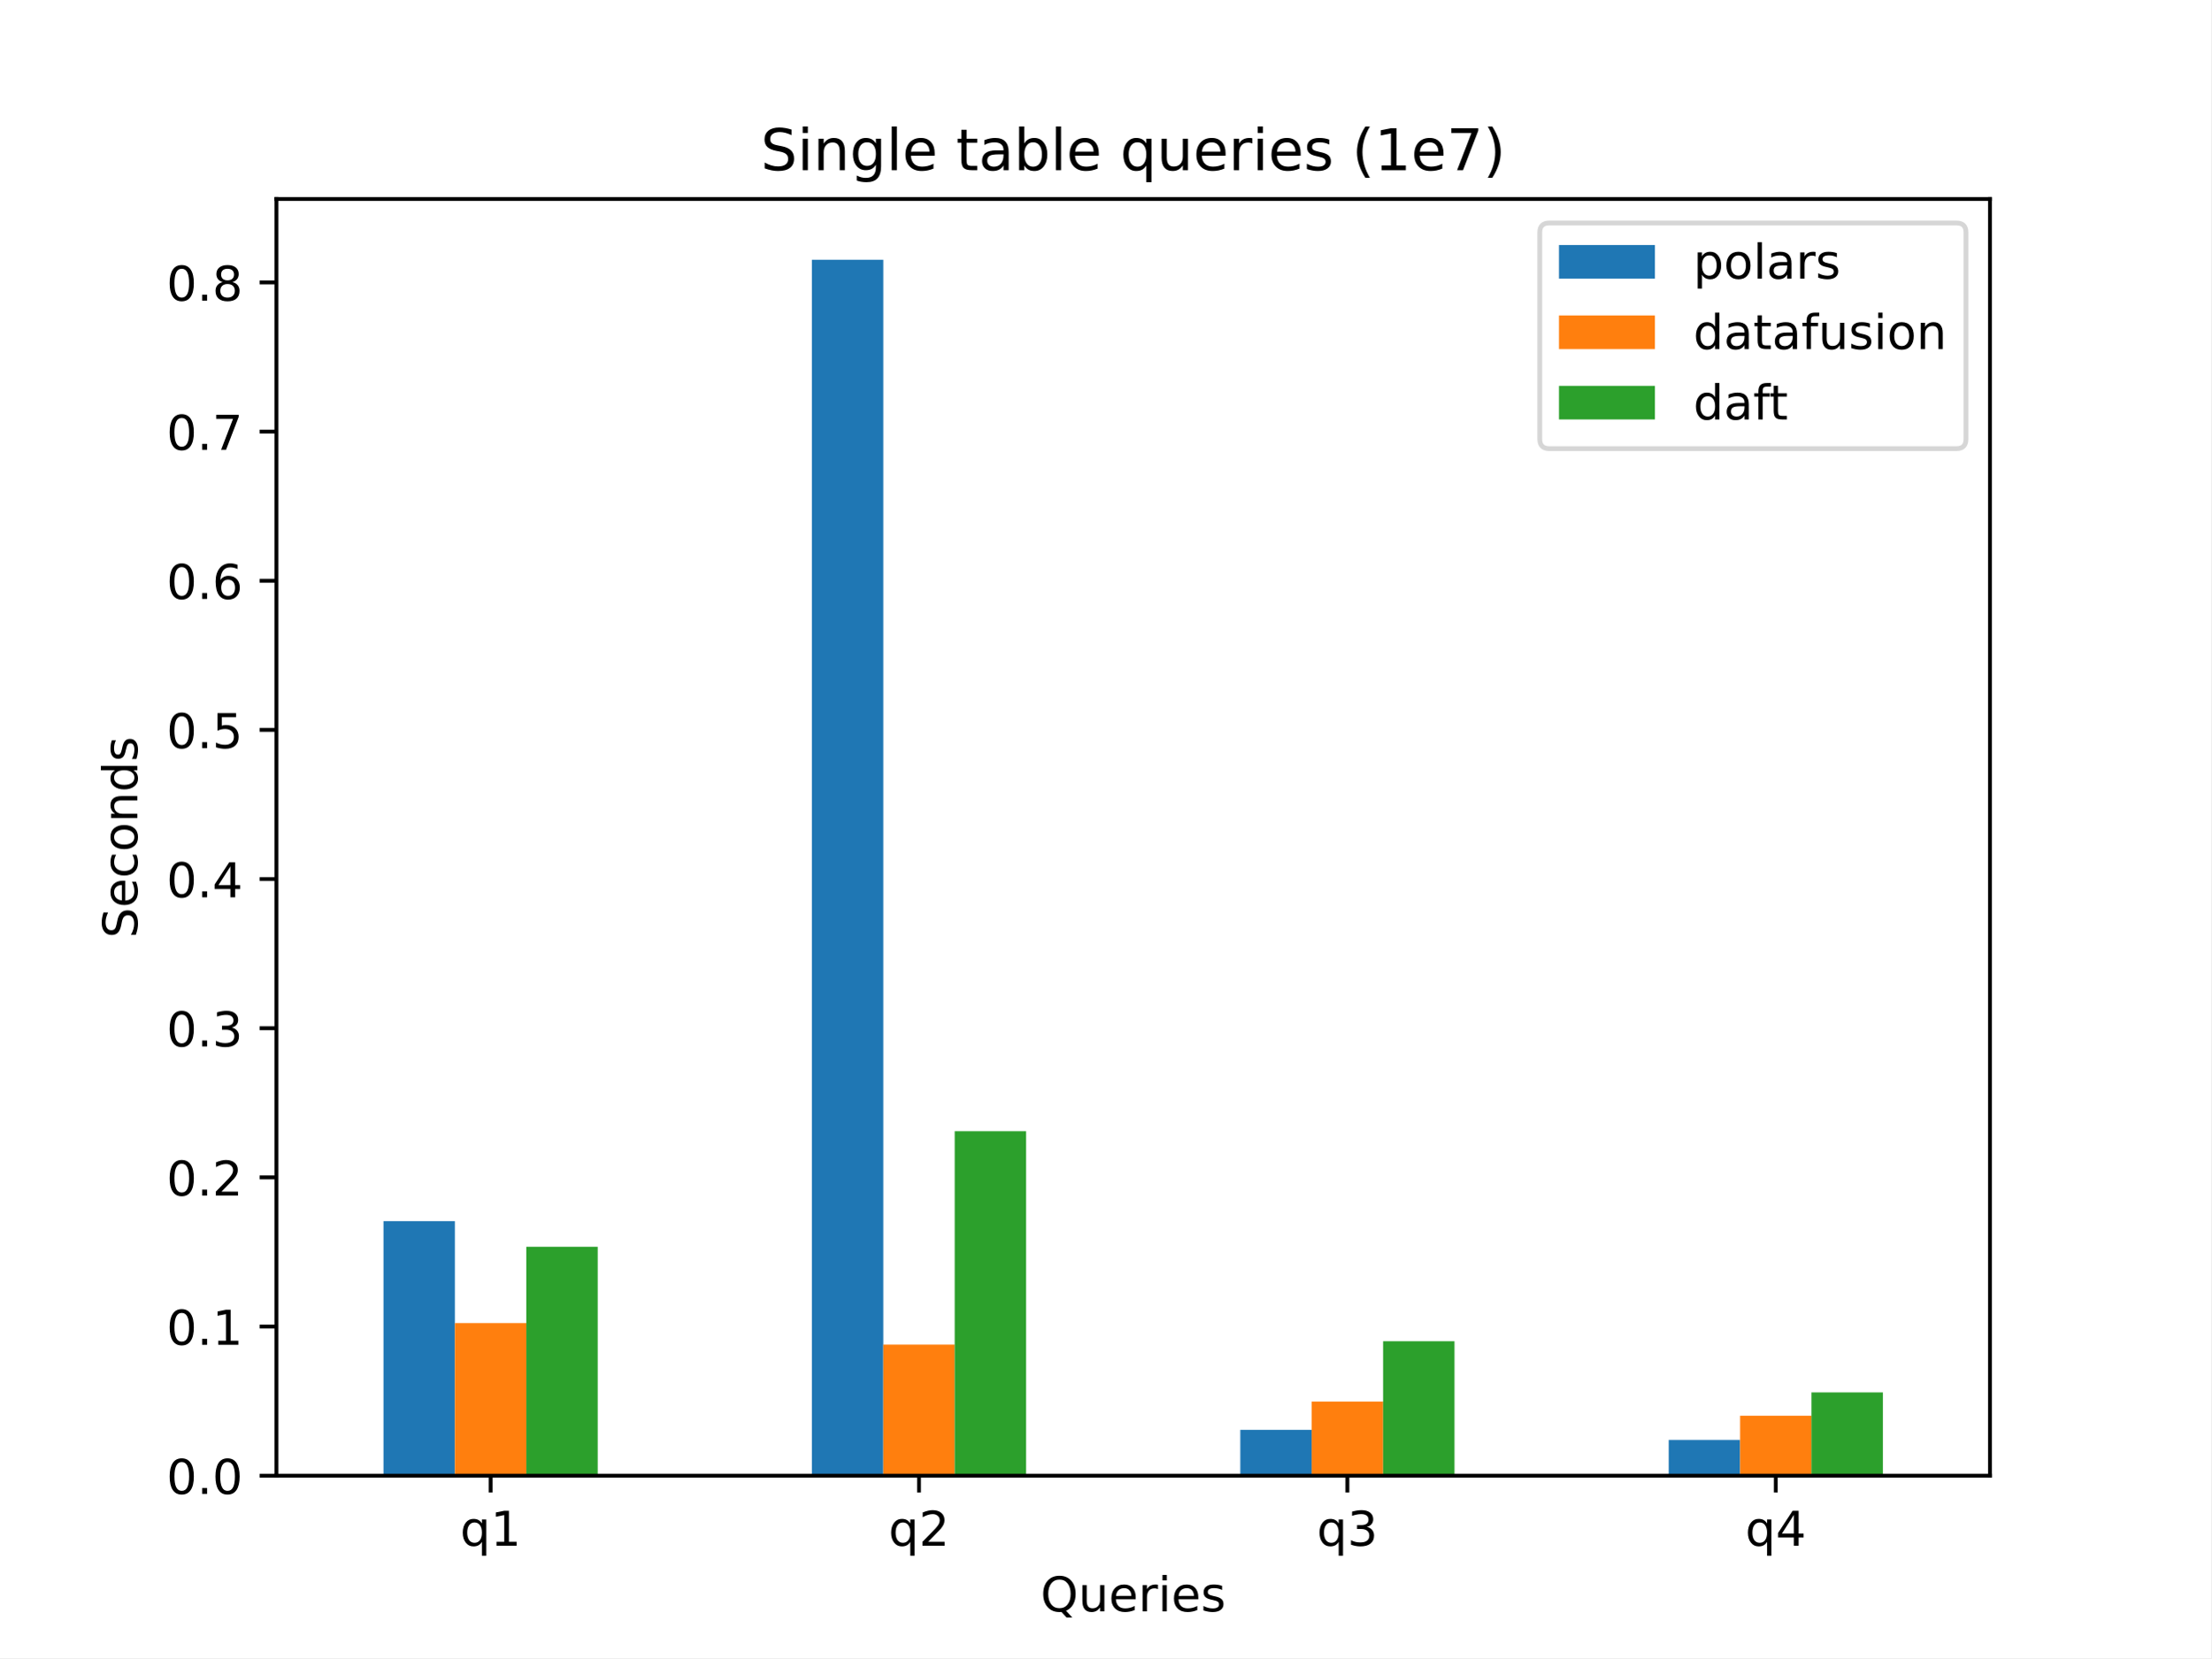
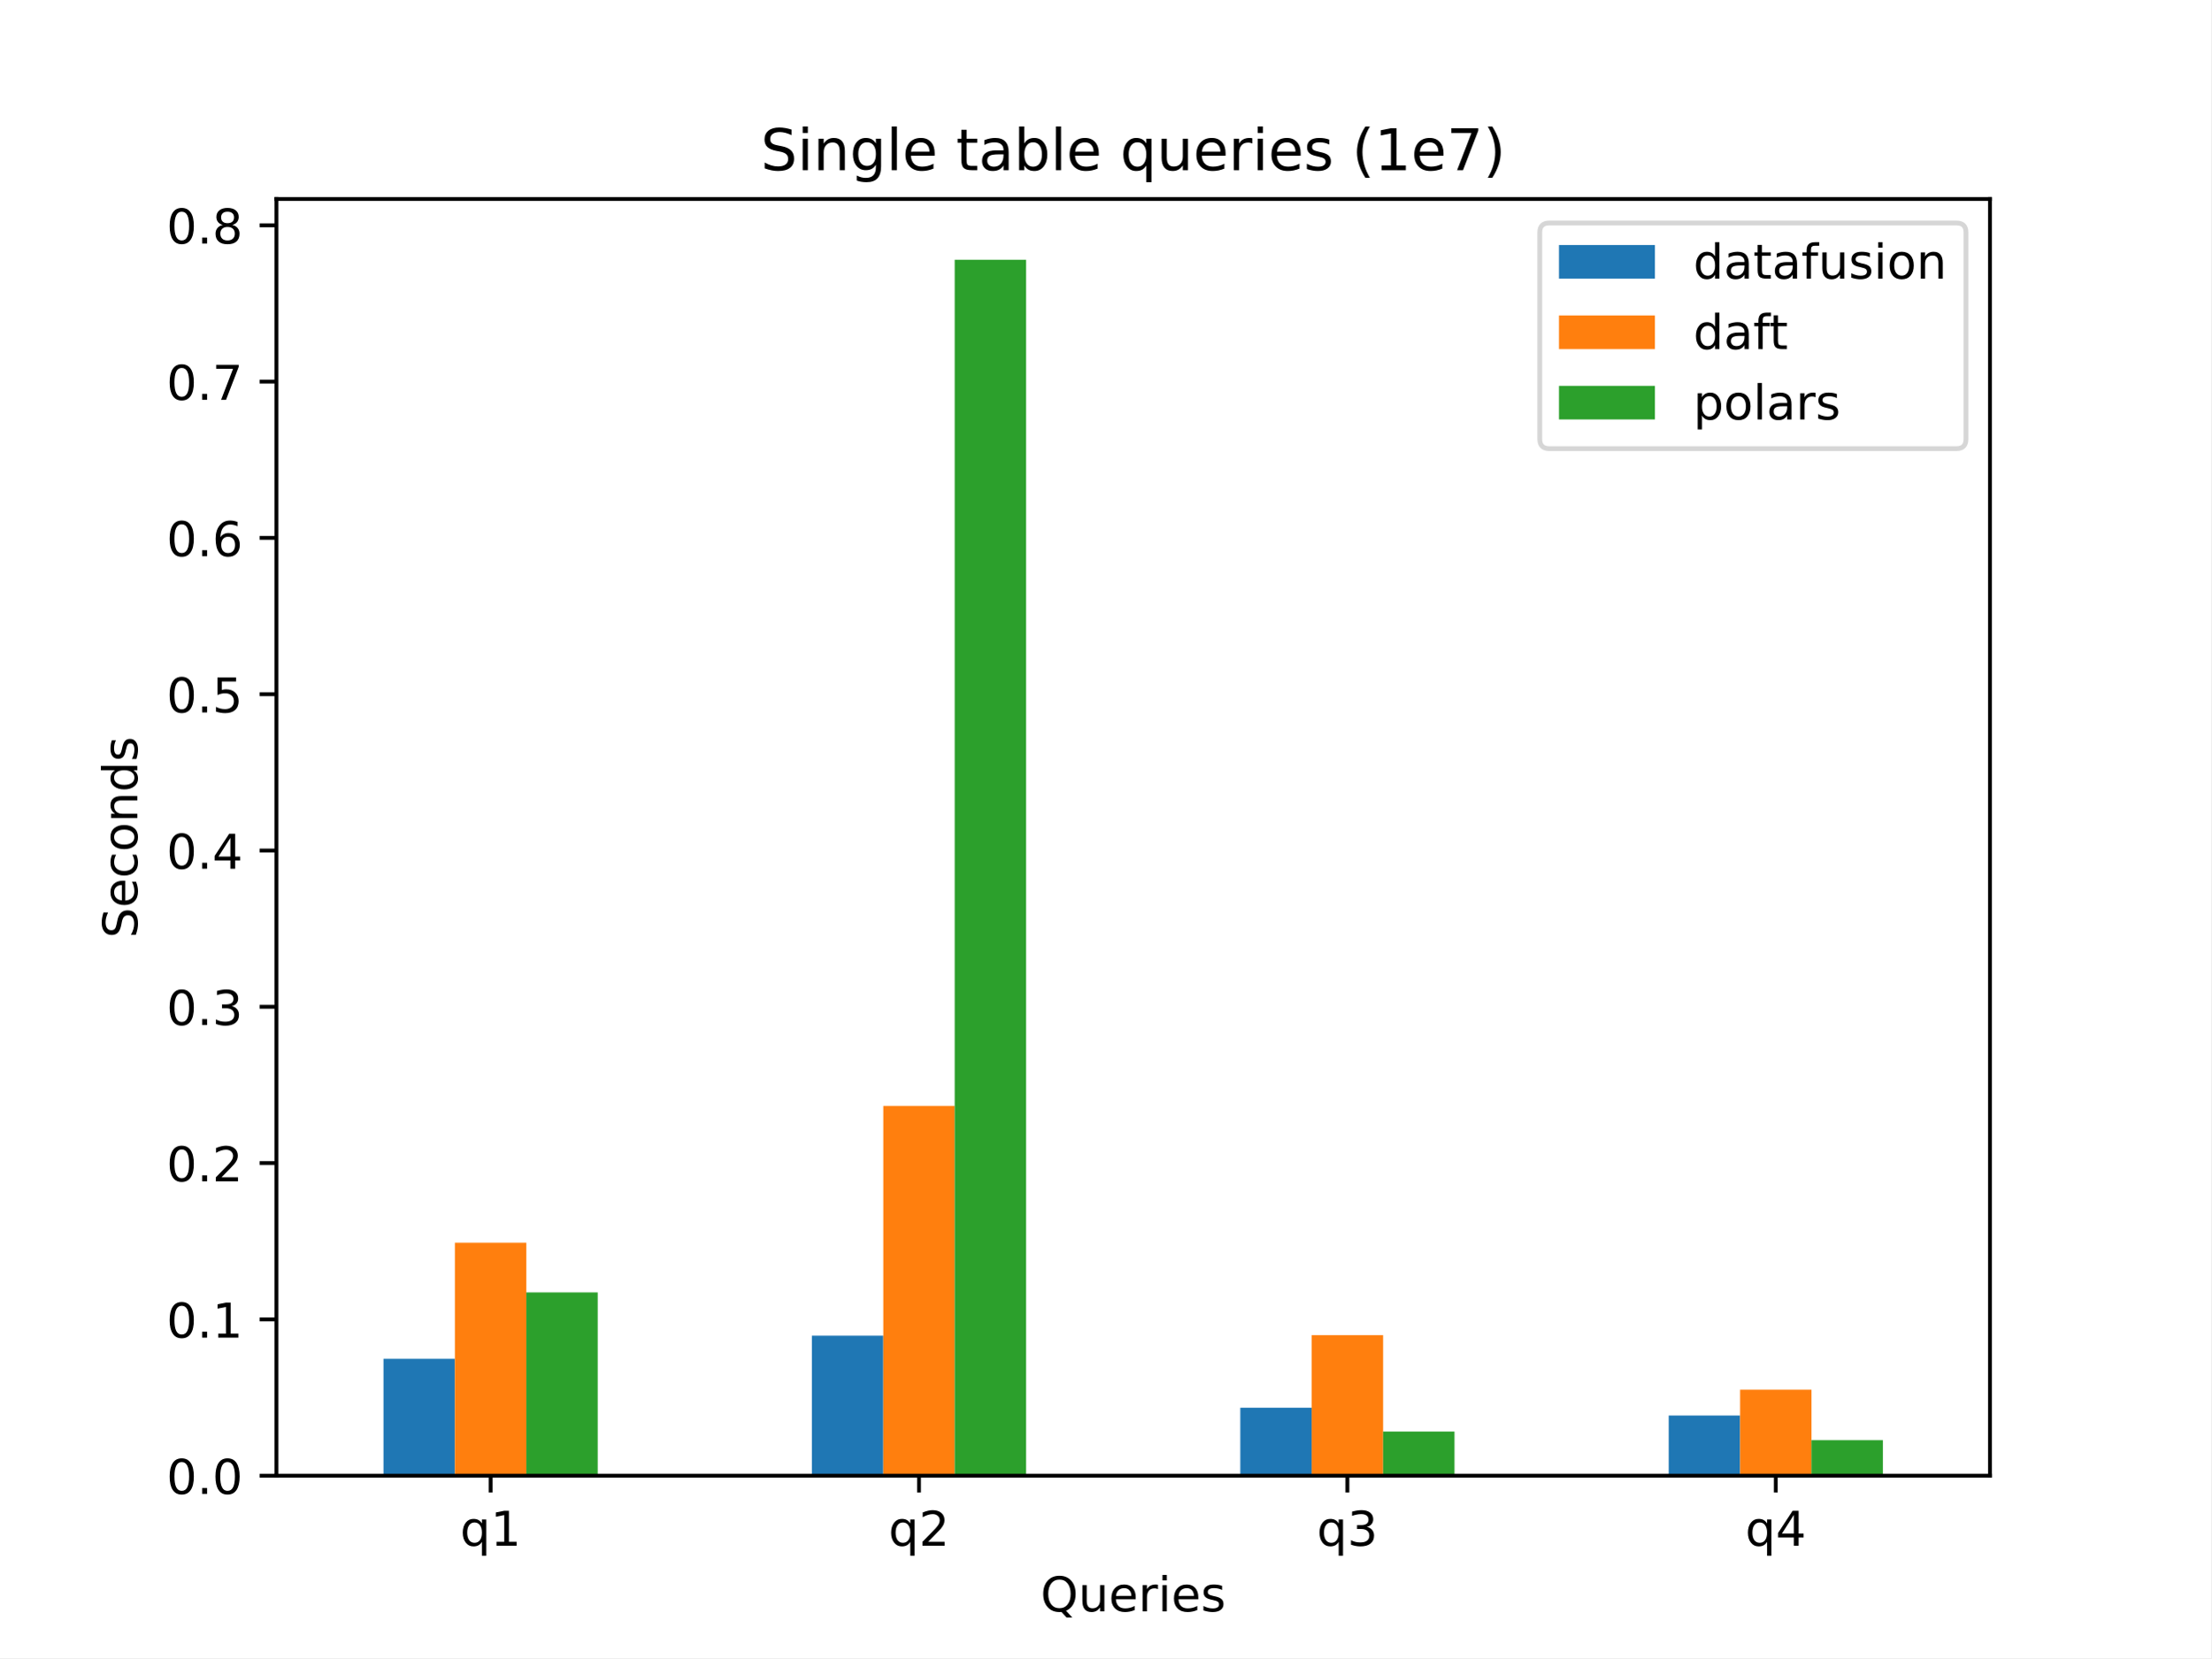
<svg xmlns="http://www.w3.org/2000/svg" xmlns:xlink="http://www.w3.org/1999/xlink" width="460.8pt" height="345.6pt" viewBox="0 0 460.8 345.6" version="1.1">
  <defs>
    <style type="text/css">*{stroke-linejoin: round; stroke-linecap: butt}</style>
  </defs>
  <g id="figure_1">
    <g id="patch_1">
      <path d="M 0 345.6  L 460.8 345.6  L 460.8 0  L 0 0  z " style="fill: #ffffff" />
    </g>
    <g id="axes_1">
      <g id="patch_2">
        <path d="M 57.6 307.584  L 414.72 307.584  L 414.72 41.472  L 57.6 41.472  z " style="fill: #ffffff" />
      </g>
      <g id="patch_3">
-         <path d="M 79.92 307.584  L 94.8 307.584  L 94.8 254.522  L 79.92 254.522  z " clip-path="url(#pd38b651dac)" style="fill: #1f77b4" />
+         <path d="M 79.92 307.584  L 94.8 307.584  L 94.8 283.219  L 79.92 283.219  z " clip-path="url(#p27d5dcea95)" style="fill: #1f77b4" />
      </g>
      <g id="patch_4">
-         <path d="M 169.2 307.584  L 184.08 307.584  L 184.08 54.144  L 169.2 54.144  z " clip-path="url(#pd38b651dac)" style="fill: #1f77b4" />
+         <path d="M 169.2 307.584  L 184.08 307.584  L 184.08 278.394  L 169.2 278.394  z " clip-path="url(#p27d5dcea95)" style="fill: #1f77b4" />
      </g>
      <g id="patch_5">
-         <path d="M 258.48 307.584  L 273.36 307.584  L 273.36 298.016  L 258.48 298.016  z " clip-path="url(#pd38b651dac)" style="fill: #1f77b4" />
+         <path d="M 258.48 307.584  L 273.36 307.584  L 273.36 293.412  L 258.48 293.412  z " clip-path="url(#p27d5dcea95)" style="fill: #1f77b4" />
      </g>
      <g id="patch_6">
-         <path d="M 347.76 307.584  L 362.64 307.584  L 362.64 300.137  L 347.76 300.137  z " clip-path="url(#pd38b651dac)" style="fill: #1f77b4" />
+         <path d="M 347.76 307.584  L 362.64 307.584  L 362.64 295.036  L 347.76 295.036  z " clip-path="url(#p27d5dcea95)" style="fill: #1f77b4" />
      </g>
      <g id="patch_7">
-         <path d="M 94.8 307.584  L 109.68 307.584  L 109.68 275.778  L 94.8 275.778  z " clip-path="url(#pd38b651dac)" style="fill: #ff7f0e" />
+         <path d="M 94.8 307.584  L 109.68 307.584  L 109.68 259.031  L 94.8 259.031  z " clip-path="url(#p27d5dcea95)" style="fill: #ff7f0e" />
      </g>
      <g id="patch_8">
-         <path d="M 184.08 307.584  L 198.96 307.584  L 198.96 280.246  L 184.08 280.246  z " clip-path="url(#pd38b651dac)" style="fill: #ff7f0e" />
+         <path d="M 184.08 307.584  L 198.96 307.584  L 198.96 230.506  L 184.08 230.506  z " clip-path="url(#p27d5dcea95)" style="fill: #ff7f0e" />
      </g>
      <g id="patch_9">
-         <path d="M 273.36 307.584  L 288.24 307.584  L 288.24 292.136  L 273.36 292.136  z " clip-path="url(#pd38b651dac)" style="fill: #ff7f0e" />
+         <path d="M 273.36 307.584  L 288.24 307.584  L 288.24 278.292  L 273.36 278.292  z " clip-path="url(#p27d5dcea95)" style="fill: #ff7f0e" />
      </g>
      <g id="patch_10">
-         <path d="M 362.64 307.584  L 377.52 307.584  L 377.52 295.081  L 362.64 295.081  z " clip-path="url(#pd38b651dac)" style="fill: #ff7f0e" />
+         <path d="M 362.64 307.584  L 377.52 307.584  L 377.52 289.657  L 362.64 289.657  z " clip-path="url(#p27d5dcea95)" style="fill: #ff7f0e" />
      </g>
      <g id="patch_11">
-         <path d="M 109.68 307.584  L 124.56 307.584  L 124.56 259.861  L 109.68 259.861  z " clip-path="url(#pd38b651dac)" style="fill: #2ca02c" />
+         <path d="M 109.68 307.584  L 124.56 307.584  L 124.56 269.377  L 109.68 269.377  z " clip-path="url(#p27d5dcea95)" style="fill: #2ca02c" />
      </g>
      <g id="patch_12">
-         <path d="M 198.96 307.584  L 213.84 307.584  L 213.84 235.778  L 198.96 235.778  z " clip-path="url(#pd38b651dac)" style="fill: #2ca02c" />
+         <path d="M 198.96 307.584  L 213.84 307.584  L 213.84 54.144  L 198.96 54.144  z " clip-path="url(#p27d5dcea95)" style="fill: #2ca02c" />
      </g>
      <g id="patch_13">
-         <path d="M 288.24 307.584  L 303.12 307.584  L 303.12 279.552  L 288.24 279.552  z " clip-path="url(#pd38b651dac)" style="fill: #2ca02c" />
+         <path d="M 288.24 307.584  L 303.12 307.584  L 303.12 298.383  L 288.24 298.383  z " clip-path="url(#p27d5dcea95)" style="fill: #2ca02c" />
      </g>
      <g id="patch_14">
-         <path d="M 377.52 307.584  L 392.4 307.584  L 392.4 290.219  L 377.52 290.219  z " clip-path="url(#pd38b651dac)" style="fill: #2ca02c" />
+         <path d="M 377.52 307.584  L 392.4 307.584  L 392.4 300.172  L 377.52 300.172  z " clip-path="url(#p27d5dcea95)" style="fill: #2ca02c" />
      </g>
      <g id="matplotlib.axis_1">
        <g id="xtick_1">
          <g id="line2d_1">
            <defs>
-               <path id="m942ba3b052" d="M 0 0  L 0 3.5  " style="stroke: #000000; stroke-width: 0.8" />
-             </defs>
-             <g>
-               <use xlink:href="#m942ba3b052" x="102.24" y="307.584" style="stroke: #000000; stroke-width: 0.8" />
+               <path id="m4e1889962d" d="M 0 0  L 0 3.5  " style="stroke: #000000; stroke-width: 0.8" />
+             </defs>
+             <g>
+               <use xlink:href="#m4e1889962d" x="102.24" y="307.584" style="stroke: #000000; stroke-width: 0.8" />
            </g>
          </g>
          <g id="text_1">
            <g transform="translate(95.88453 322.1824) scale(0.1 -0.1)">
              <defs>
                <path id="DejaVuSans-71" d="M 947 1747  Q 947 1113 1208 752  Q 1469 391 1925 391  Q 2381 391 2643 752  Q 2906 1113 2906 1747  Q 2906 2381 2643 2742  Q 2381 3103 1925 3103  Q 1469 3103 1208 2742  Q 947 2381 947 1747  z M 2906 525  Q 2725 213 2448 61  Q 2172 -91 1784 -91  Q 1150 -91 751 415  Q 353 922 353 1747  Q 353 2572 751 3078  Q 1150 3584 1784 3584  Q 2172 3584 2448 3432  Q 2725 3281 2906 2969  L 2906 3500  L 3481 3500  L 3481 -1331  L 2906 -1331  L 2906 525  z " transform="scale(0.015625)" />
                <path id="DejaVuSans-31" d="M 794 531  L 1825 531  L 1825 4091  L 703 3866  L 703 4441  L 1819 4666  L 2450 4666  L 2450 531  L 3481 531  L 3481 0  L 794 0  L 794 531  z " transform="scale(0.015625)" />
              </defs>
              <use xlink:href="#DejaVuSans-71" />
              <use xlink:href="#DejaVuSans-31" transform="translate(63.47656 0)" />
            </g>
          </g>
        </g>
        <g id="xtick_2">
          <g id="line2d_2">
            <g>
-               <use xlink:href="#m942ba3b052" x="191.52" y="307.584" style="stroke: #000000; stroke-width: 0.8" />
+               <use xlink:href="#m4e1889962d" x="191.52" y="307.584" style="stroke: #000000; stroke-width: 0.8" />
            </g>
          </g>
          <g id="text_2">
            <g transform="translate(185.1645 322.1824) scale(0.1 -0.1)">
              <defs>
                <path id="DejaVuSans-32" d="M 1228 531  L 3431 531  L 3431 0  L 469 0  L 469 531  Q 828 903 1448 1529  Q 2069 2156 2228 2338  Q 2531 2678 2651 2914  Q 2772 3150 2772 3378  Q 2772 3750 2511 3984  Q 2250 4219 1831 4219  Q 1534 4219 1204 4116  Q 875 4013 500 3803  L 500 4441  Q 881 4594 1212 4672  Q 1544 4750 1819 4750  Q 2544 4750 2975 4387  Q 3406 4025 3406 3419  Q 3406 3131 3298 2873  Q 3191 2616 2906 2266  Q 2828 2175 2409 1742  Q 1991 1309 1228 531  z " transform="scale(0.015625)" />
              </defs>
              <use xlink:href="#DejaVuSans-71" />
              <use xlink:href="#DejaVuSans-32" transform="translate(63.47656 0)" />
            </g>
          </g>
        </g>
        <g id="xtick_3">
          <g id="line2d_3">
            <g>
-               <use xlink:href="#m942ba3b052" x="280.8" y="307.584" style="stroke: #000000; stroke-width: 0.8" />
+               <use xlink:href="#m4e1889962d" x="280.8" y="307.584" style="stroke: #000000; stroke-width: 0.8" />
            </g>
          </g>
          <g id="text_3">
            <g transform="translate(274.4445 322.1824) scale(0.1 -0.1)">
              <defs>
                <path id="DejaVuSans-33" d="M 2597 2516  Q 3050 2419 3304 2112  Q 3559 1806 3559 1356  Q 3559 666 3084 287  Q 2609 -91 1734 -91  Q 1441 -91 1130 -33  Q 819 25 488 141  L 488 750  Q 750 597 1062 519  Q 1375 441 1716 441  Q 2309 441 2620 675  Q 2931 909 2931 1356  Q 2931 1769 2642 2001  Q 2353 2234 1838 2234  L 1294 2234  L 1294 2753  L 1863 2753  Q 2328 2753 2575 2939  Q 2822 3125 2822 3475  Q 2822 3834 2567 4026  Q 2313 4219 1838 4219  Q 1578 4219 1281 4162  Q 984 4106 628 3988  L 628 4550  Q 988 4650 1302 4700  Q 1616 4750 1894 4750  Q 2613 4750 3031 4423  Q 3450 4097 3450 3541  Q 3450 3153 3228 2886  Q 3006 2619 2597 2516  z " transform="scale(0.015625)" />
              </defs>
              <use xlink:href="#DejaVuSans-71" />
              <use xlink:href="#DejaVuSans-33" transform="translate(63.47656 0)" />
            </g>
          </g>
        </g>
        <g id="xtick_4">
          <g id="line2d_4">
            <g>
-               <use xlink:href="#m942ba3b052" x="370.08" y="307.584" style="stroke: #000000; stroke-width: 0.8" />
+               <use xlink:href="#m4e1889962d" x="370.08" y="307.584" style="stroke: #000000; stroke-width: 0.8" />
            </g>
          </g>
          <g id="text_4">
            <g transform="translate(363.7245 322.1824) scale(0.1 -0.1)">
              <defs>
                <path id="DejaVuSans-34" d="M 2419 4116  L 825 1625  L 2419 1625  L 2419 4116  z M 2253 4666  L 3047 4666  L 3047 1625  L 3713 1625  L 3713 1100  L 3047 1100  L 3047 0  L 2419 0  L 2419 1100  L 313 1100  L 313 1709  L 2253 4666  z " transform="scale(0.015625)" />
              </defs>
              <use xlink:href="#DejaVuSans-71" />
              <use xlink:href="#DejaVuSans-34" transform="translate(63.47656 0)" />
            </g>
          </g>
        </g>
        <g id="text_5">
          <g transform="translate(216.853 335.8606) scale(0.1 -0.1)">
            <defs>
              <path id="DejaVuSans-51" d="M 2522 4238  Q 1834 4238 1429 3725  Q 1025 3213 1025 2328  Q 1025 1447 1429 934  Q 1834 422 2522 422  Q 3209 422 3611 934  Q 4013 1447 4013 2328  Q 4013 3213 3611 3725  Q 3209 4238 2522 4238  z M 3406 84  L 4238 -825  L 3475 -825  L 2784 -78  Q 2681 -84 2626 -87  Q 2572 -91 2522 -91  Q 1538 -91 948 567  Q 359 1225 359 2328  Q 359 3434 948 4092  Q 1538 4750 2522 4750  Q 3503 4750 4090 4092  Q 4678 3434 4678 2328  Q 4678 1516 4351 937  Q 4025 359 3406 84  z " transform="scale(0.015625)" />
              <path id="DejaVuSans-75" d="M 544 1381  L 544 3500  L 1119 3500  L 1119 1403  Q 1119 906 1312 657  Q 1506 409 1894 409  Q 2359 409 2629 706  Q 2900 1003 2900 1516  L 2900 3500  L 3475 3500  L 3475 0  L 2900 0  L 2900 538  Q 2691 219 2414 64  Q 2138 -91 1772 -91  Q 1169 -91 856 284  Q 544 659 544 1381  z M 1991 3584  L 1991 3584  z " transform="scale(0.015625)" />
              <path id="DejaVuSans-65" d="M 3597 1894  L 3597 1613  L 953 1613  Q 991 1019 1311 708  Q 1631 397 2203 397  Q 2534 397 2845 478  Q 3156 559 3463 722  L 3463 178  Q 3153 47 2828 -22  Q 2503 -91 2169 -91  Q 1331 -91 842 396  Q 353 884 353 1716  Q 353 2575 817 3079  Q 1281 3584 2069 3584  Q 2775 3584 3186 3129  Q 3597 2675 3597 1894  z M 3022 2063  Q 3016 2534 2758 2815  Q 2500 3097 2075 3097  Q 1594 3097 1305 2825  Q 1016 2553 972 2059  L 3022 2063  z " transform="scale(0.015625)" />
              <path id="DejaVuSans-72" d="M 2631 2963  Q 2534 3019 2420 3045  Q 2306 3072 2169 3072  Q 1681 3072 1420 2755  Q 1159 2438 1159 1844  L 1159 0  L 581 0  L 581 3500  L 1159 3500  L 1159 2956  Q 1341 3275 1631 3429  Q 1922 3584 2338 3584  Q 2397 3584 2469 3576  Q 2541 3569 2628 3553  L 2631 2963  z " transform="scale(0.015625)" />
              <path id="DejaVuSans-69" d="M 603 3500  L 1178 3500  L 1178 0  L 603 0  L 603 3500  z M 603 4863  L 1178 4863  L 1178 4134  L 603 4134  L 603 4863  z " transform="scale(0.015625)" />
              <path id="DejaVuSans-73" d="M 2834 3397  L 2834 2853  Q 2591 2978 2328 3040  Q 2066 3103 1784 3103  Q 1356 3103 1142 2972  Q 928 2841 928 2578  Q 928 2378 1081 2264  Q 1234 2150 1697 2047  L 1894 2003  Q 2506 1872 2764 1633  Q 3022 1394 3022 966  Q 3022 478 2636 193  Q 2250 -91 1575 -91  Q 1294 -91 989 -36  Q 684 19 347 128  L 347 722  Q 666 556 975 473  Q 1284 391 1588 391  Q 1994 391 2212 530  Q 2431 669 2431 922  Q 2431 1156 2273 1281  Q 2116 1406 1581 1522  L 1381 1569  Q 847 1681 609 1914  Q 372 2147 372 2553  Q 372 3047 722 3315  Q 1072 3584 1716 3584  Q 2034 3584 2315 3537  Q 2597 3491 2834 3397  z " transform="scale(0.015625)" />
            </defs>
            <use xlink:href="#DejaVuSans-51" />
            <use xlink:href="#DejaVuSans-75" transform="translate(78.71094 0)" />
            <use xlink:href="#DejaVuSans-65" transform="translate(142.0898 0)" />
            <use xlink:href="#DejaVuSans-72" transform="translate(203.6133 0)" />
            <use xlink:href="#DejaVuSans-69" transform="translate(244.7266 0)" />
            <use xlink:href="#DejaVuSans-65" transform="translate(272.5098 0)" />
            <use xlink:href="#DejaVuSans-73" transform="translate(334.0332 0)" />
          </g>
        </g>
      </g>
      <g id="matplotlib.axis_2">
        <g id="ytick_1">
          <g id="line2d_5">
            <defs>
-               <path id="md861b6d0ba" d="M 0 0  L -3.5 0  " style="stroke: #000000; stroke-width: 0.8" />
-             </defs>
-             <g>
-               <use xlink:href="#md861b6d0ba" x="57.6" y="307.584" style="stroke: #000000; stroke-width: 0.8" />
+               <path id="m4baa3d12ad" d="M 0 0  L -3.5 0  " style="stroke: #000000; stroke-width: 0.8" />
+             </defs>
+             <g>
+               <use xlink:href="#m4baa3d12ad" x="57.6" y="307.584" style="stroke: #000000; stroke-width: 0.8" />
            </g>
          </g>
          <g id="text_6">
            <g transform="translate(34.69687 311.3832) scale(0.1 -0.1)">
              <defs>
                <path id="DejaVuSans-30" d="M 2034 4250  Q 1547 4250 1301 3770  Q 1056 3291 1056 2328  Q 1056 1369 1301 889  Q 1547 409 2034 409  Q 2525 409 2770 889  Q 3016 1369 3016 2328  Q 3016 3291 2770 3770  Q 2525 4250 2034 4250  z M 2034 4750  Q 2819 4750 3233 4129  Q 3647 3509 3647 2328  Q 3647 1150 3233 529  Q 2819 -91 2034 -91  Q 1250 -91 836 529  Q 422 1150 422 2328  Q 422 3509 836 4129  Q 1250 4750 2034 4750  z " transform="scale(0.015625)" />
                <path id="DejaVuSans-2e" d="M 684 794  L 1344 794  L 1344 0  L 684 0  L 684 794  z " transform="scale(0.015625)" />
              </defs>
              <use xlink:href="#DejaVuSans-30" />
              <use xlink:href="#DejaVuSans-2e" transform="translate(63.62305 0)" />
              <use xlink:href="#DejaVuSans-30" transform="translate(95.41016 0)" />
            </g>
          </g>
        </g>
        <g id="ytick_2">
          <g id="line2d_6">
            <g>
-               <use xlink:href="#md861b6d0ba" x="57.6" y="276.494" style="stroke: #000000; stroke-width: 0.8" />
+               <use xlink:href="#m4baa3d12ad" x="57.6" y="275.006" style="stroke: #000000; stroke-width: 0.8" />
            </g>
          </g>
          <g id="text_7">
-             <g transform="translate(34.69687 280.2928) scale(0.1 -0.1)">
+             <g transform="translate(34.69687 278.8048) scale(0.1 -0.1)">
              <use xlink:href="#DejaVuSans-30" />
              <use xlink:href="#DejaVuSans-2e" transform="translate(63.62305 0)" />
              <use xlink:href="#DejaVuSans-31" transform="translate(95.41016 0)" />
            </g>
          </g>
        </g>
        <g id="ytick_3">
          <g id="line2d_7">
            <g>
-               <use xlink:href="#md861b6d0ba" x="57.6" y="245.403" style="stroke: #000000; stroke-width: 0.8" />
+               <use xlink:href="#m4baa3d12ad" x="57.6" y="242.427" style="stroke: #000000; stroke-width: 0.8" />
            </g>
          </g>
          <g id="text_8">
-             <g transform="translate(34.69687 249.2023) scale(0.1 -0.1)">
+             <g transform="translate(34.69687 246.2264) scale(0.1 -0.1)">
              <use xlink:href="#DejaVuSans-30" />
              <use xlink:href="#DejaVuSans-2e" transform="translate(63.62305 0)" />
              <use xlink:href="#DejaVuSans-32" transform="translate(95.41016 0)" />
            </g>
          </g>
        </g>
        <g id="ytick_4">
          <g id="line2d_8">
            <g>
-               <use xlink:href="#md861b6d0ba" x="57.6" y="214.313" style="stroke: #000000; stroke-width: 0.8" />
+               <use xlink:href="#m4baa3d12ad" x="57.6" y="209.849" style="stroke: #000000; stroke-width: 0.8" />
            </g>
          </g>
          <g id="text_9">
-             <g transform="translate(34.69687 218.1119) scale(0.1 -0.1)">
+             <g transform="translate(34.69687 213.648) scale(0.1 -0.1)">
              <use xlink:href="#DejaVuSans-30" />
              <use xlink:href="#DejaVuSans-2e" transform="translate(63.62305 0)" />
              <use xlink:href="#DejaVuSans-33" transform="translate(95.41016 0)" />
            </g>
          </g>
        </g>
        <g id="ytick_5">
          <g id="line2d_9">
            <g>
-               <use xlink:href="#md861b6d0ba" x="57.6" y="183.222" style="stroke: #000000; stroke-width: 0.8" />
+               <use xlink:href="#m4baa3d12ad" x="57.6" y="177.27" style="stroke: #000000; stroke-width: 0.8" />
            </g>
          </g>
          <g id="text_10">
-             <g transform="translate(34.69687 187.0214) scale(0.1 -0.1)">
+             <g transform="translate(34.69687 181.0696) scale(0.1 -0.1)">
              <use xlink:href="#DejaVuSans-30" />
              <use xlink:href="#DejaVuSans-2e" transform="translate(63.62305 0)" />
              <use xlink:href="#DejaVuSans-34" transform="translate(95.41016 0)" />
            </g>
          </g>
        </g>
        <g id="ytick_6">
          <g id="line2d_10">
            <g>
-               <use xlink:href="#md861b6d0ba" x="57.6" y="152.132" style="stroke: #000000; stroke-width: 0.8" />
+               <use xlink:href="#m4baa3d12ad" x="57.6" y="144.692" style="stroke: #000000; stroke-width: 0.8" />
            </g>
          </g>
          <g id="text_11">
-             <g transform="translate(34.69687 155.931) scale(0.1 -0.1)">
+             <g transform="translate(34.69687 148.4911) scale(0.1 -0.1)">
              <defs>
                <path id="DejaVuSans-35" d="M 691 4666  L 3169 4666  L 3169 4134  L 1269 4134  L 1269 2991  Q 1406 3038 1543 3061  Q 1681 3084 1819 3084  Q 2600 3084 3056 2656  Q 3513 2228 3513 1497  Q 3513 744 3044 326  Q 2575 -91 1722 -91  Q 1428 -91 1123 -41  Q 819 9 494 109  L 494 744  Q 775 591 1075 516  Q 1375 441 1709 441  Q 2250 441 2565 725  Q 2881 1009 2881 1497  Q 2881 1984 2565 2268  Q 2250 2553 1709 2553  Q 1456 2553 1204 2497  Q 953 2441 691 2322  L 691 4666  z " transform="scale(0.015625)" />
              </defs>
              <use xlink:href="#DejaVuSans-30" />
              <use xlink:href="#DejaVuSans-2e" transform="translate(63.62305 0)" />
              <use xlink:href="#DejaVuSans-35" transform="translate(95.41016 0)" />
            </g>
          </g>
        </g>
        <g id="ytick_7">
          <g id="line2d_11">
            <g>
-               <use xlink:href="#md861b6d0ba" x="57.6" y="121.041" style="stroke: #000000; stroke-width: 0.8" />
+               <use xlink:href="#m4baa3d12ad" x="57.6" y="112.114" style="stroke: #000000; stroke-width: 0.8" />
            </g>
          </g>
          <g id="text_12">
-             <g transform="translate(34.69687 124.8405) scale(0.1 -0.1)">
+             <g transform="translate(34.69687 115.9127) scale(0.1 -0.1)">
              <defs>
                <path id="DejaVuSans-36" d="M 2113 2584  Q 1688 2584 1439 2293  Q 1191 2003 1191 1497  Q 1191 994 1439 701  Q 1688 409 2113 409  Q 2538 409 2786 701  Q 3034 994 3034 1497  Q 3034 2003 2786 2293  Q 2538 2584 2113 2584  z M 3366 4563  L 3366 3988  Q 3128 4100 2886 4159  Q 2644 4219 2406 4219  Q 1781 4219 1451 3797  Q 1122 3375 1075 2522  Q 1259 2794 1537 2939  Q 1816 3084 2150 3084  Q 2853 3084 3261 2657  Q 3669 2231 3669 1497  Q 3669 778 3244 343  Q 2819 -91 2113 -91  Q 1303 -91 875 529  Q 447 1150 447 2328  Q 447 3434 972 4092  Q 1497 4750 2381 4750  Q 2619 4750 2861 4703  Q 3103 4656 3366 4563  z " transform="scale(0.015625)" />
              </defs>
              <use xlink:href="#DejaVuSans-30" />
              <use xlink:href="#DejaVuSans-2e" transform="translate(63.62305 0)" />
              <use xlink:href="#DejaVuSans-36" transform="translate(95.41016 0)" />
            </g>
          </g>
        </g>
        <g id="ytick_8">
          <g id="line2d_12">
            <g>
-               <use xlink:href="#md861b6d0ba" x="57.6" y="89.951" style="stroke: #000000; stroke-width: 0.8" />
+               <use xlink:href="#m4baa3d12ad" x="57.6" y="79.535" style="stroke: #000000; stroke-width: 0.8" />
            </g>
          </g>
          <g id="text_13">
-             <g transform="translate(34.69687 93.7501) scale(0.1 -0.1)">
+             <g transform="translate(34.69687 83.3343) scale(0.1 -0.1)">
              <defs>
                <path id="DejaVuSans-37" d="M 525 4666  L 3525 4666  L 3525 4397  L 1831 0  L 1172 0  L 2766 4134  L 525 4134  L 525 4666  z " transform="scale(0.015625)" />
              </defs>
              <use xlink:href="#DejaVuSans-30" />
              <use xlink:href="#DejaVuSans-2e" transform="translate(63.62305 0)" />
              <use xlink:href="#DejaVuSans-37" transform="translate(95.41016 0)" />
            </g>
          </g>
        </g>
        <g id="ytick_9">
          <g id="line2d_13">
            <g>
-               <use xlink:href="#md861b6d0ba" x="57.6" y="58.86" style="stroke: #000000; stroke-width: 0.8" />
+               <use xlink:href="#m4baa3d12ad" x="57.6" y="46.957" style="stroke: #000000; stroke-width: 0.8" />
            </g>
          </g>
          <g id="text_14">
-             <g transform="translate(34.69687 62.65966) scale(0.1 -0.1)">
+             <g transform="translate(34.69687 50.75589) scale(0.1 -0.1)">
              <defs>
                <path id="DejaVuSans-38" d="M 2034 2216  Q 1584 2216 1326 1975  Q 1069 1734 1069 1313  Q 1069 891 1326 650  Q 1584 409 2034 409  Q 2484 409 2743 651  Q 3003 894 3003 1313  Q 3003 1734 2745 1975  Q 2488 2216 2034 2216  z M 1403 2484  Q 997 2584 770 2862  Q 544 3141 544 3541  Q 544 4100 942 4425  Q 1341 4750 2034 4750  Q 2731 4750 3128 4425  Q 3525 4100 3525 3541  Q 3525 3141 3298 2862  Q 3072 2584 2669 2484  Q 3125 2378 3379 2068  Q 3634 1759 3634 1313  Q 3634 634 3220 271  Q 2806 -91 2034 -91  Q 1263 -91 848 271  Q 434 634 434 1313  Q 434 1759 690 2068  Q 947 2378 1403 2484  z M 1172 3481  Q 1172 3119 1398 2916  Q 1625 2713 2034 2713  Q 2441 2713 2670 2916  Q 2900 3119 2900 3481  Q 2900 3844 2670 4047  Q 2441 4250 2034 4250  Q 1625 4250 1398 4047  Q 1172 3844 1172 3481  z " transform="scale(0.015625)" />
              </defs>
              <use xlink:href="#DejaVuSans-30" />
              <use xlink:href="#DejaVuSans-2e" transform="translate(63.62305 0)" />
              <use xlink:href="#DejaVuSans-38" transform="translate(95.41016 0)" />
            </g>
          </g>
        </g>
        <g id="text_15">
          <g transform="translate(28.61719 195.535) rotate(-90) scale(0.1 -0.1)">
            <defs>
              <path id="DejaVuSans-53" d="M 3425 4513  L 3425 3897  Q 3066 4069 2747 4153  Q 2428 4238 2131 4238  Q 1616 4238 1336 4038  Q 1056 3838 1056 3469  Q 1056 3159 1242 3001  Q 1428 2844 1947 2747  L 2328 2669  Q 3034 2534 3370 2195  Q 3706 1856 3706 1288  Q 3706 609 3251 259  Q 2797 -91 1919 -91  Q 1588 -91 1214 -16  Q 841 59 441 206  L 441 856  Q 825 641 1194 531  Q 1563 422 1919 422  Q 2459 422 2753 634  Q 3047 847 3047 1241  Q 3047 1584 2836 1778  Q 2625 1972 2144 2069  L 1759 2144  Q 1053 2284 737 2584  Q 422 2884 422 3419  Q 422 4038 858 4394  Q 1294 4750 2059 4750  Q 2388 4750 2728 4690  Q 3069 4631 3425 4513  z " transform="scale(0.015625)" />
              <path id="DejaVuSans-63" d="M 3122 3366  L 3122 2828  Q 2878 2963 2633 3030  Q 2388 3097 2138 3097  Q 1578 3097 1268 2742  Q 959 2388 959 1747  Q 959 1106 1268 751  Q 1578 397 2138 397  Q 2388 397 2633 464  Q 2878 531 3122 666  L 3122 134  Q 2881 22 2623 -34  Q 2366 -91 2075 -91  Q 1284 -91 818 406  Q 353 903 353 1747  Q 353 2603 823 3093  Q 1294 3584 2113 3584  Q 2378 3584 2631 3529  Q 2884 3475 3122 3366  z " transform="scale(0.015625)" />
              <path id="DejaVuSans-6f" d="M 1959 3097  Q 1497 3097 1228 2736  Q 959 2375 959 1747  Q 959 1119 1226 758  Q 1494 397 1959 397  Q 2419 397 2687 759  Q 2956 1122 2956 1747  Q 2956 2369 2687 2733  Q 2419 3097 1959 3097  z M 1959 3584  Q 2709 3584 3137 3096  Q 3566 2609 3566 1747  Q 3566 888 3137 398  Q 2709 -91 1959 -91  Q 1206 -91 779 398  Q 353 888 353 1747  Q 353 2609 779 3096  Q 1206 3584 1959 3584  z " transform="scale(0.015625)" />
              <path id="DejaVuSans-6e" d="M 3513 2113  L 3513 0  L 2938 0  L 2938 2094  Q 2938 2591 2744 2837  Q 2550 3084 2163 3084  Q 1697 3084 1428 2787  Q 1159 2491 1159 1978  L 1159 0  L 581 0  L 581 3500  L 1159 3500  L 1159 2956  Q 1366 3272 1645 3428  Q 1925 3584 2291 3584  Q 2894 3584 3203 3211  Q 3513 2838 3513 2113  z " transform="scale(0.015625)" />
              <path id="DejaVuSans-64" d="M 2906 2969  L 2906 4863  L 3481 4863  L 3481 0  L 2906 0  L 2906 525  Q 2725 213 2448 61  Q 2172 -91 1784 -91  Q 1150 -91 751 415  Q 353 922 353 1747  Q 353 2572 751 3078  Q 1150 3584 1784 3584  Q 2172 3584 2448 3432  Q 2725 3281 2906 2969  z M 947 1747  Q 947 1113 1208 752  Q 1469 391 1925 391  Q 2381 391 2643 752  Q 2906 1113 2906 1747  Q 2906 2381 2643 2742  Q 2381 3103 1925 3103  Q 1469 3103 1208 2742  Q 947 2381 947 1747  z " transform="scale(0.015625)" />
            </defs>
            <use xlink:href="#DejaVuSans-53" />
            <use xlink:href="#DejaVuSans-65" transform="translate(63.47656 0)" />
            <use xlink:href="#DejaVuSans-63" transform="translate(125 0)" />
            <use xlink:href="#DejaVuSans-6f" transform="translate(179.9805 0)" />
            <use xlink:href="#DejaVuSans-6e" transform="translate(241.1621 0)" />
            <use xlink:href="#DejaVuSans-64" transform="translate(304.541 0)" />
            <use xlink:href="#DejaVuSans-73" transform="translate(368.0176 0)" />
          </g>
        </g>
      </g>
      <g id="patch_15">
        <path d="M 57.6 307.584  L 57.6 41.472  " style="fill: none; stroke: #000000; stroke-width: 0.8; stroke-linejoin: miter; stroke-linecap: square" />
      </g>
      <g id="patch_16">
        <path d="M 414.72 307.584  L 414.72 41.472  " style="fill: none; stroke: #000000; stroke-width: 0.8; stroke-linejoin: miter; stroke-linecap: square" />
      </g>
      <g id="patch_17">
        <path d="M 57.6 307.584  L 414.72 307.584  " style="fill: none; stroke: #000000; stroke-width: 0.8; stroke-linejoin: miter; stroke-linecap: square" />
      </g>
      <g id="patch_18">
        <path d="M 57.6 41.472  L 414.72 41.472  " style="fill: none; stroke: #000000; stroke-width: 0.8; stroke-linejoin: miter; stroke-linecap: square" />
      </g>
      <g id="text_16">
        <g transform="translate(158.5331 35.472) scale(0.12 -0.12)">
          <defs>
            <path id="DejaVuSans-67" d="M 2906 1791  Q 2906 2416 2648 2759  Q 2391 3103 1925 3103  Q 1463 3103 1205 2759  Q 947 2416 947 1791  Q 947 1169 1205 825  Q 1463 481 1925 481  Q 2391 481 2648 825  Q 2906 1169 2906 1791  z M 3481 434  Q 3481 -459 3084 -895  Q 2688 -1331 1869 -1331  Q 1566 -1331 1297 -1286  Q 1028 -1241 775 -1147  L 775 -588  Q 1028 -725 1275 -790  Q 1522 -856 1778 -856  Q 2344 -856 2625 -561  Q 2906 -266 2906 331  L 2906 616  Q 2728 306 2450 153  Q 2172 0 1784 0  Q 1141 0 747 490  Q 353 981 353 1791  Q 353 2603 747 3093  Q 1141 3584 1784 3584  Q 2172 3584 2450 3431  Q 2728 3278 2906 2969  L 2906 3500  L 3481 3500  L 3481 434  z " transform="scale(0.015625)" />
            <path id="DejaVuSans-6c" d="M 603 4863  L 1178 4863  L 1178 0  L 603 0  L 603 4863  z " transform="scale(0.015625)" />
            <path id="DejaVuSans-20" transform="scale(0.015625)" />
            <path id="DejaVuSans-74" d="M 1172 4494  L 1172 3500  L 2356 3500  L 2356 3053  L 1172 3053  L 1172 1153  Q 1172 725 1289 603  Q 1406 481 1766 481  L 2356 481  L 2356 0  L 1766 0  Q 1100 0 847 248  Q 594 497 594 1153  L 594 3053  L 172 3053  L 172 3500  L 594 3500  L 594 4494  L 1172 4494  z " transform="scale(0.015625)" />
            <path id="DejaVuSans-61" d="M 2194 1759  Q 1497 1759 1228 1600  Q 959 1441 959 1056  Q 959 750 1161 570  Q 1363 391 1709 391  Q 2188 391 2477 730  Q 2766 1069 2766 1631  L 2766 1759  L 2194 1759  z M 3341 1997  L 3341 0  L 2766 0  L 2766 531  Q 2569 213 2275 61  Q 1981 -91 1556 -91  Q 1019 -91 701 211  Q 384 513 384 1019  Q 384 1609 779 1909  Q 1175 2209 1959 2209  L 2766 2209  L 2766 2266  Q 2766 2663 2505 2880  Q 2244 3097 1772 3097  Q 1472 3097 1187 3025  Q 903 2953 641 2809  L 641 3341  Q 956 3463 1253 3523  Q 1550 3584 1831 3584  Q 2591 3584 2966 3190  Q 3341 2797 3341 1997  z " transform="scale(0.015625)" />
            <path id="DejaVuSans-62" d="M 3116 1747  Q 3116 2381 2855 2742  Q 2594 3103 2138 3103  Q 1681 3103 1420 2742  Q 1159 2381 1159 1747  Q 1159 1113 1420 752  Q 1681 391 2138 391  Q 2594 391 2855 752  Q 3116 1113 3116 1747  z M 1159 2969  Q 1341 3281 1617 3432  Q 1894 3584 2278 3584  Q 2916 3584 3314 3078  Q 3713 2572 3713 1747  Q 3713 922 3314 415  Q 2916 -91 2278 -91  Q 1894 -91 1617 61  Q 1341 213 1159 525  L 1159 0  L 581 0  L 581 4863  L 1159 4863  L 1159 2969  z " transform="scale(0.015625)" />
            <path id="DejaVuSans-28" d="M 1984 4856  Q 1566 4138 1362 3434  Q 1159 2731 1159 2009  Q 1159 1288 1364 580  Q 1569 -128 1984 -844  L 1484 -844  Q 1016 -109 783 600  Q 550 1309 550 2009  Q 550 2706 781 3412  Q 1013 4119 1484 4856  L 1984 4856  z " transform="scale(0.015625)" />
            <path id="DejaVuSans-29" d="M 513 4856  L 1013 4856  Q 1481 4119 1714 3412  Q 1947 2706 1947 2009  Q 1947 1309 1714 600  Q 1481 -109 1013 -844  L 513 -844  Q 928 -128 1133 580  Q 1338 1288 1338 2009  Q 1338 2731 1133 3434  Q 928 4138 513 4856  z " transform="scale(0.015625)" />
          </defs>
          <use xlink:href="#DejaVuSans-53" />
          <use xlink:href="#DejaVuSans-69" transform="translate(63.47656 0)" />
          <use xlink:href="#DejaVuSans-6e" transform="translate(91.25977 0)" />
          <use xlink:href="#DejaVuSans-67" transform="translate(154.6387 0)" />
          <use xlink:href="#DejaVuSans-6c" transform="translate(218.1152 0)" />
          <use xlink:href="#DejaVuSans-65" transform="translate(245.8984 0)" />
          <use xlink:href="#DejaVuSans-20" transform="translate(307.4219 0)" />
          <use xlink:href="#DejaVuSans-74" transform="translate(339.209 0)" />
          <use xlink:href="#DejaVuSans-61" transform="translate(378.418 0)" />
          <use xlink:href="#DejaVuSans-62" transform="translate(439.6973 0)" />
          <use xlink:href="#DejaVuSans-6c" transform="translate(503.1738 0)" />
          <use xlink:href="#DejaVuSans-65" transform="translate(530.957 0)" />
          <use xlink:href="#DejaVuSans-20" transform="translate(592.4805 0)" />
          <use xlink:href="#DejaVuSans-71" transform="translate(624.2676 0)" />
          <use xlink:href="#DejaVuSans-75" transform="translate(687.7441 0)" />
          <use xlink:href="#DejaVuSans-65" transform="translate(751.123 0)" />
          <use xlink:href="#DejaVuSans-72" transform="translate(812.6465 0)" />
          <use xlink:href="#DejaVuSans-69" transform="translate(853.7598 0)" />
          <use xlink:href="#DejaVuSans-65" transform="translate(881.543 0)" />
          <use xlink:href="#DejaVuSans-73" transform="translate(943.0664 0)" />
          <use xlink:href="#DejaVuSans-20" transform="translate(995.166 0)" />
          <use xlink:href="#DejaVuSans-28" transform="translate(1026.953 0)" />
          <use xlink:href="#DejaVuSans-31" transform="translate(1065.967 0)" />
          <use xlink:href="#DejaVuSans-65" transform="translate(1129.59 0)" />
          <use xlink:href="#DejaVuSans-37" transform="translate(1191.113 0)" />
          <use xlink:href="#DejaVuSans-29" transform="translate(1254.736 0)" />
        </g>
      </g>
      <g id="legend_1">
        <g id="patch_19">
          <path d="M 322.893 93.506  L 407.72 93.506  Q 409.72 93.506 409.72 91.506  L 409.72 48.472  Q 409.72 46.472 407.72 46.472  L 322.893 46.472  Q 320.893 46.472 320.893 48.472  L 320.893 91.506  Q 320.893 93.506 322.893 93.506  z " style="fill: #ffffff; opacity: 0.8; stroke: #cccccc; stroke-linejoin: miter" />
        </g>
        <g id="patch_20">
          <path d="M 324.893 58.07  L 344.893 58.07  L 344.893 51.07  L 324.893 51.07  z " style="fill: #1f77b4" />
        </g>
        <g id="text_17">
          <g transform="translate(352.8934 58.07044) scale(0.1 -0.1)">
            <defs>
-               <path id="DejaVuSans-70" d="M 1159 525  L 1159 -1331  L 581 -1331  L 581 3500  L 1159 3500  L 1159 2969  Q 1341 3281 1617 3432  Q 1894 3584 2278 3584  Q 2916 3584 3314 3078  Q 3713 2572 3713 1747  Q 3713 922 3314 415  Q 2916 -91 2278 -91  Q 1894 -91 1617 61  Q 1341 213 1159 525  z M 3116 1747  Q 3116 2381 2855 2742  Q 2594 3103 2138 3103  Q 1681 3103 1420 2742  Q 1159 2381 1159 1747  Q 1159 1113 1420 752  Q 1681 391 2138 391  Q 2594 391 2855 752  Q 3116 1113 3116 1747  z " transform="scale(0.015625)" />
-             </defs>
-             <use xlink:href="#DejaVuSans-70" />
-             <use xlink:href="#DejaVuSans-6f" transform="translate(63.47656 0)" />
-             <use xlink:href="#DejaVuSans-6c" transform="translate(124.6582 0)" />
-             <use xlink:href="#DejaVuSans-61" transform="translate(152.4414 0)" />
-             <use xlink:href="#DejaVuSans-72" transform="translate(213.7207 0)" />
-             <use xlink:href="#DejaVuSans-73" transform="translate(254.834 0)" />
-           </g>
-         </g>
-         <g id="patch_21">
-           <path d="M 324.893 72.749  L 344.893 72.749  L 344.893 65.749  L 324.893 65.749  z " style="fill: #ff7f0e" />
-         </g>
-         <g id="text_18">
-           <g transform="translate(352.8934 72.74856) scale(0.1 -0.1)">
-             <defs>
              <path id="DejaVuSans-66" d="M 2375 4863  L 2375 4384  L 1825 4384  Q 1516 4384 1395 4259  Q 1275 4134 1275 3809  L 1275 3500  L 2222 3500  L 2222 3053  L 1275 3053  L 1275 0  L 697 0  L 697 3053  L 147 3053  L 147 3500  L 697 3500  L 697 3744  Q 697 4328 969 4595  Q 1241 4863 1831 4863  L 2375 4863  z " transform="scale(0.015625)" />
            </defs>
            <use xlink:href="#DejaVuSans-64" />
            <use xlink:href="#DejaVuSans-61" transform="translate(63.47656 0)" />
            <use xlink:href="#DejaVuSans-74" transform="translate(124.7559 0)" />
            <use xlink:href="#DejaVuSans-61" transform="translate(163.9648 0)" />
            <use xlink:href="#DejaVuSans-66" transform="translate(225.2441 0)" />
            <use xlink:href="#DejaVuSans-75" transform="translate(260.4492 0)" />
            <use xlink:href="#DejaVuSans-73" transform="translate(323.8281 0)" />
            <use xlink:href="#DejaVuSans-69" transform="translate(375.9277 0)" />
            <use xlink:href="#DejaVuSans-6f" transform="translate(403.7109 0)" />
            <use xlink:href="#DejaVuSans-6e" transform="translate(464.8926 0)" />
          </g>
        </g>
-         <g id="patch_22">
-           <path d="M 324.893 87.427  L 344.893 87.427  L 344.893 80.427  L 324.893 80.427  z " style="fill: #2ca02c" />
-         </g>
-         <g id="text_19">
-           <g transform="translate(352.8934 87.42669) scale(0.1 -0.1)">
+         <g id="patch_21">
+           <path d="M 324.893 72.749  L 344.893 72.749  L 344.893 65.749  L 324.893 65.749  z " style="fill: #ff7f0e" />
+         </g>
+         <g id="text_18">
+           <g transform="translate(352.8934 72.74856) scale(0.1 -0.1)">
            <use xlink:href="#DejaVuSans-64" />
            <use xlink:href="#DejaVuSans-61" transform="translate(63.47656 0)" />
            <use xlink:href="#DejaVuSans-66" transform="translate(124.7559 0)" />
            <use xlink:href="#DejaVuSans-74" transform="translate(158.2109 0)" />
          </g>
        </g>
+         <g id="patch_22">
+           <path d="M 324.893 87.427  L 344.893 87.427  L 344.893 80.427  L 324.893 80.427  z " style="fill: #2ca02c" />
+         </g>
+         <g id="text_19">
+           <g transform="translate(352.8934 87.42669) scale(0.1 -0.1)">
+             <defs>
+               <path id="DejaVuSans-70" d="M 1159 525  L 1159 -1331  L 581 -1331  L 581 3500  L 1159 3500  L 1159 2969  Q 1341 3281 1617 3432  Q 1894 3584 2278 3584  Q 2916 3584 3314 3078  Q 3713 2572 3713 1747  Q 3713 922 3314 415  Q 2916 -91 2278 -91  Q 1894 -91 1617 61  Q 1341 213 1159 525  z M 3116 1747  Q 3116 2381 2855 2742  Q 2594 3103 2138 3103  Q 1681 3103 1420 2742  Q 1159 2381 1159 1747  Q 1159 1113 1420 752  Q 1681 391 2138 391  Q 2594 391 2855 752  Q 3116 1113 3116 1747  z " transform="scale(0.015625)" />
+             </defs>
+             <use xlink:href="#DejaVuSans-70" />
+             <use xlink:href="#DejaVuSans-6f" transform="translate(63.47656 0)" />
+             <use xlink:href="#DejaVuSans-6c" transform="translate(124.6582 0)" />
+             <use xlink:href="#DejaVuSans-61" transform="translate(152.4414 0)" />
+             <use xlink:href="#DejaVuSans-72" transform="translate(213.7207 0)" />
+             <use xlink:href="#DejaVuSans-73" transform="translate(254.834 0)" />
+           </g>
+         </g>
      </g>
    </g>
  </g>
  <defs>
-     <clipPath id="pd38b651dac">
+     <clipPath id="p27d5dcea95">
      <rect x="57.6" y="41.472" width="357.12" height="266.112" />
    </clipPath>
  </defs>
</svg>
